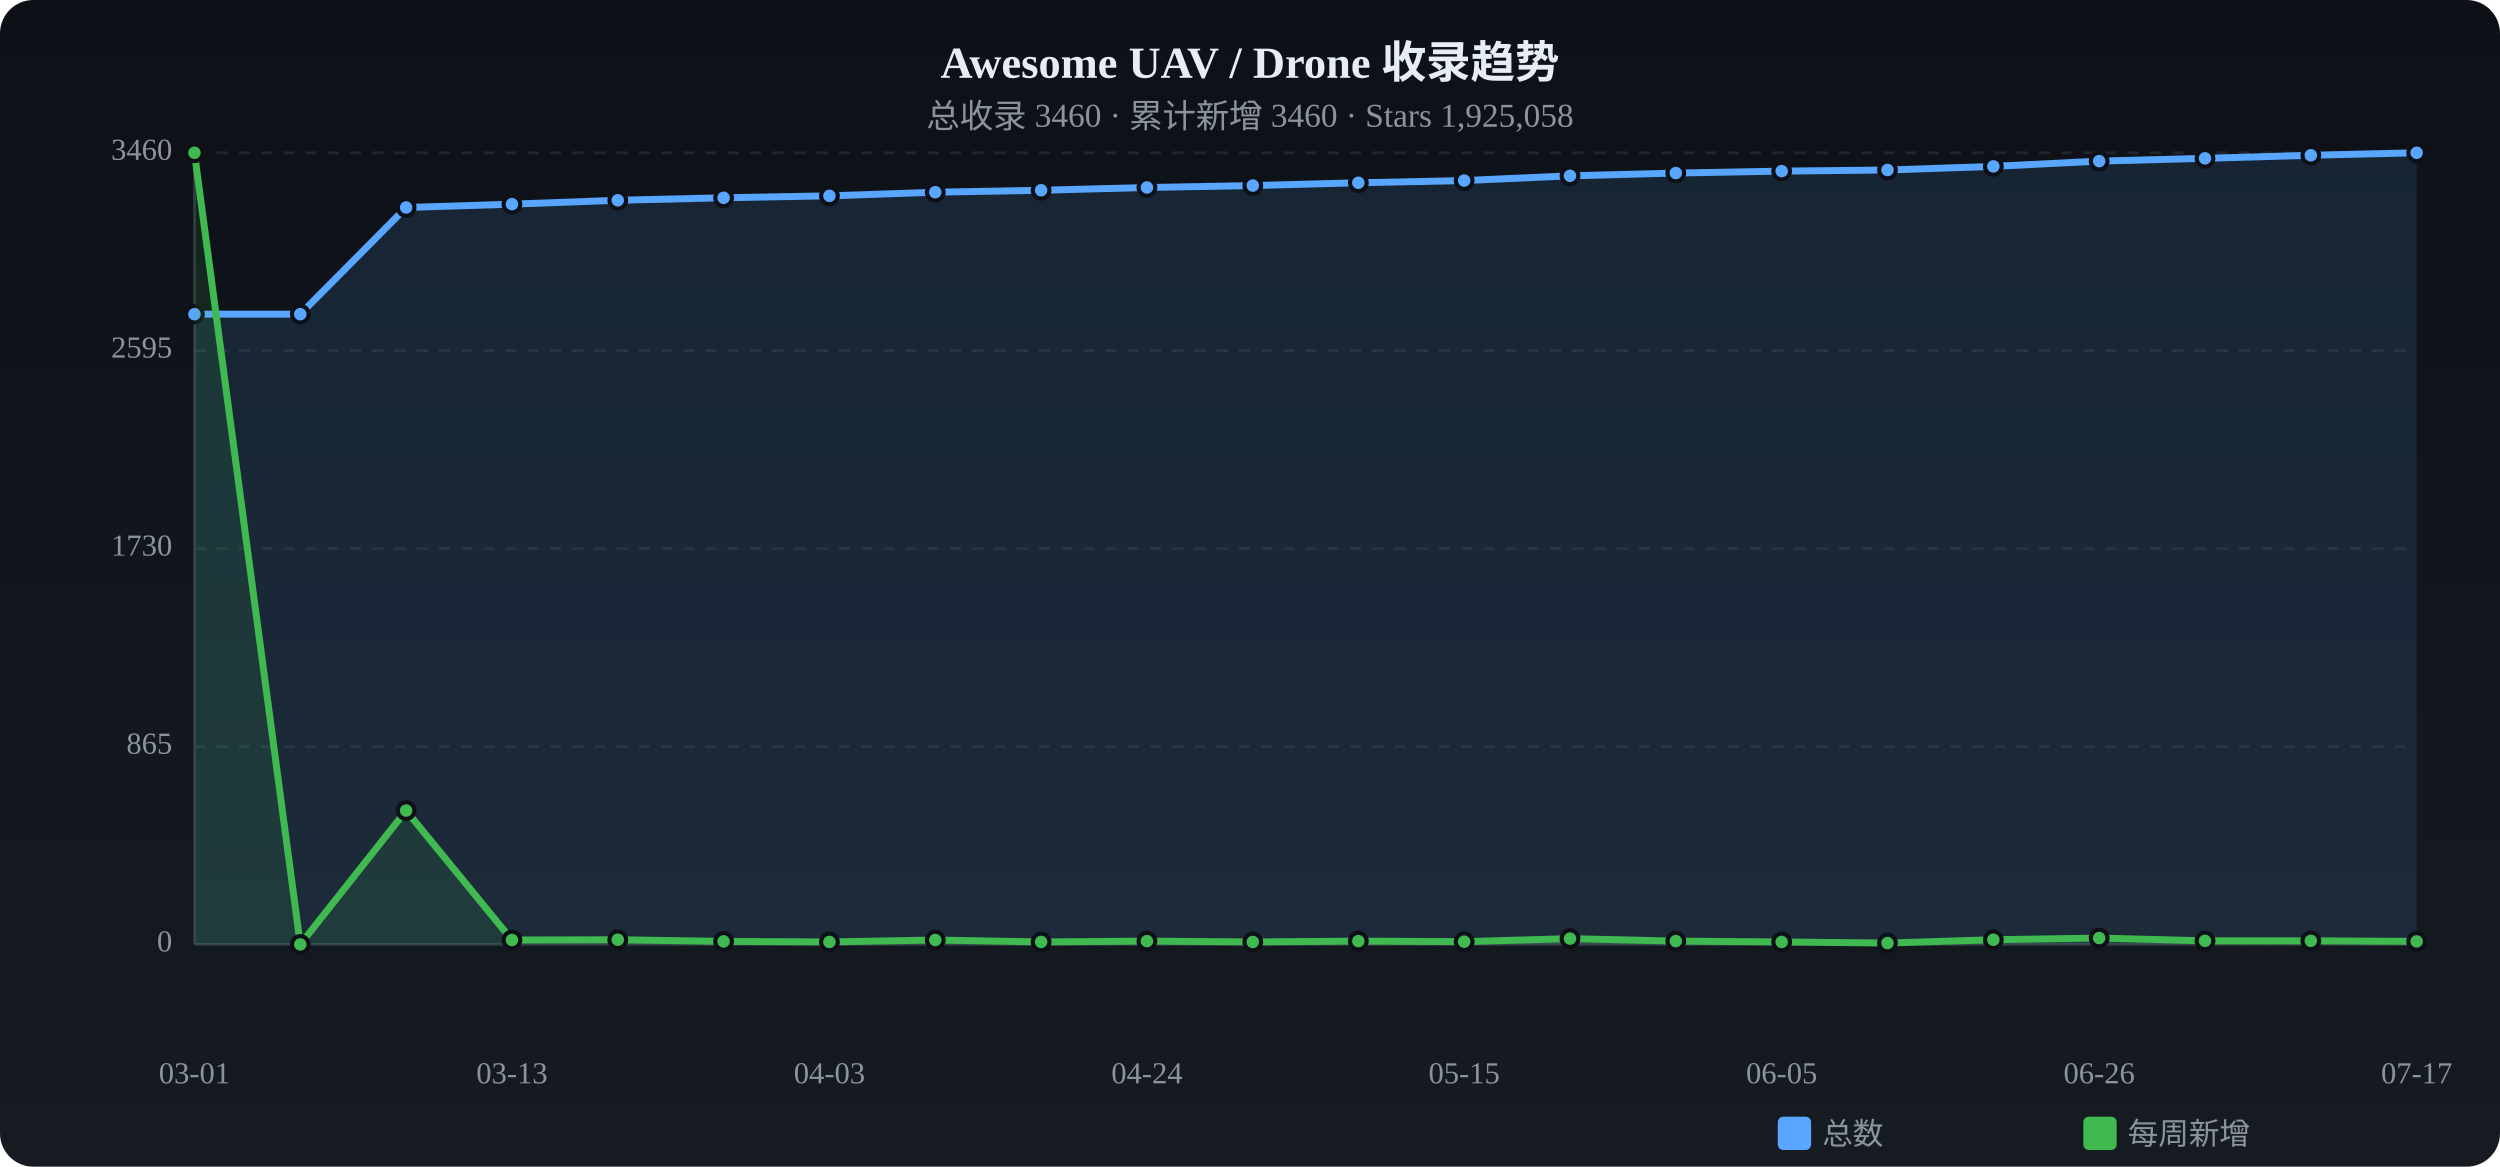
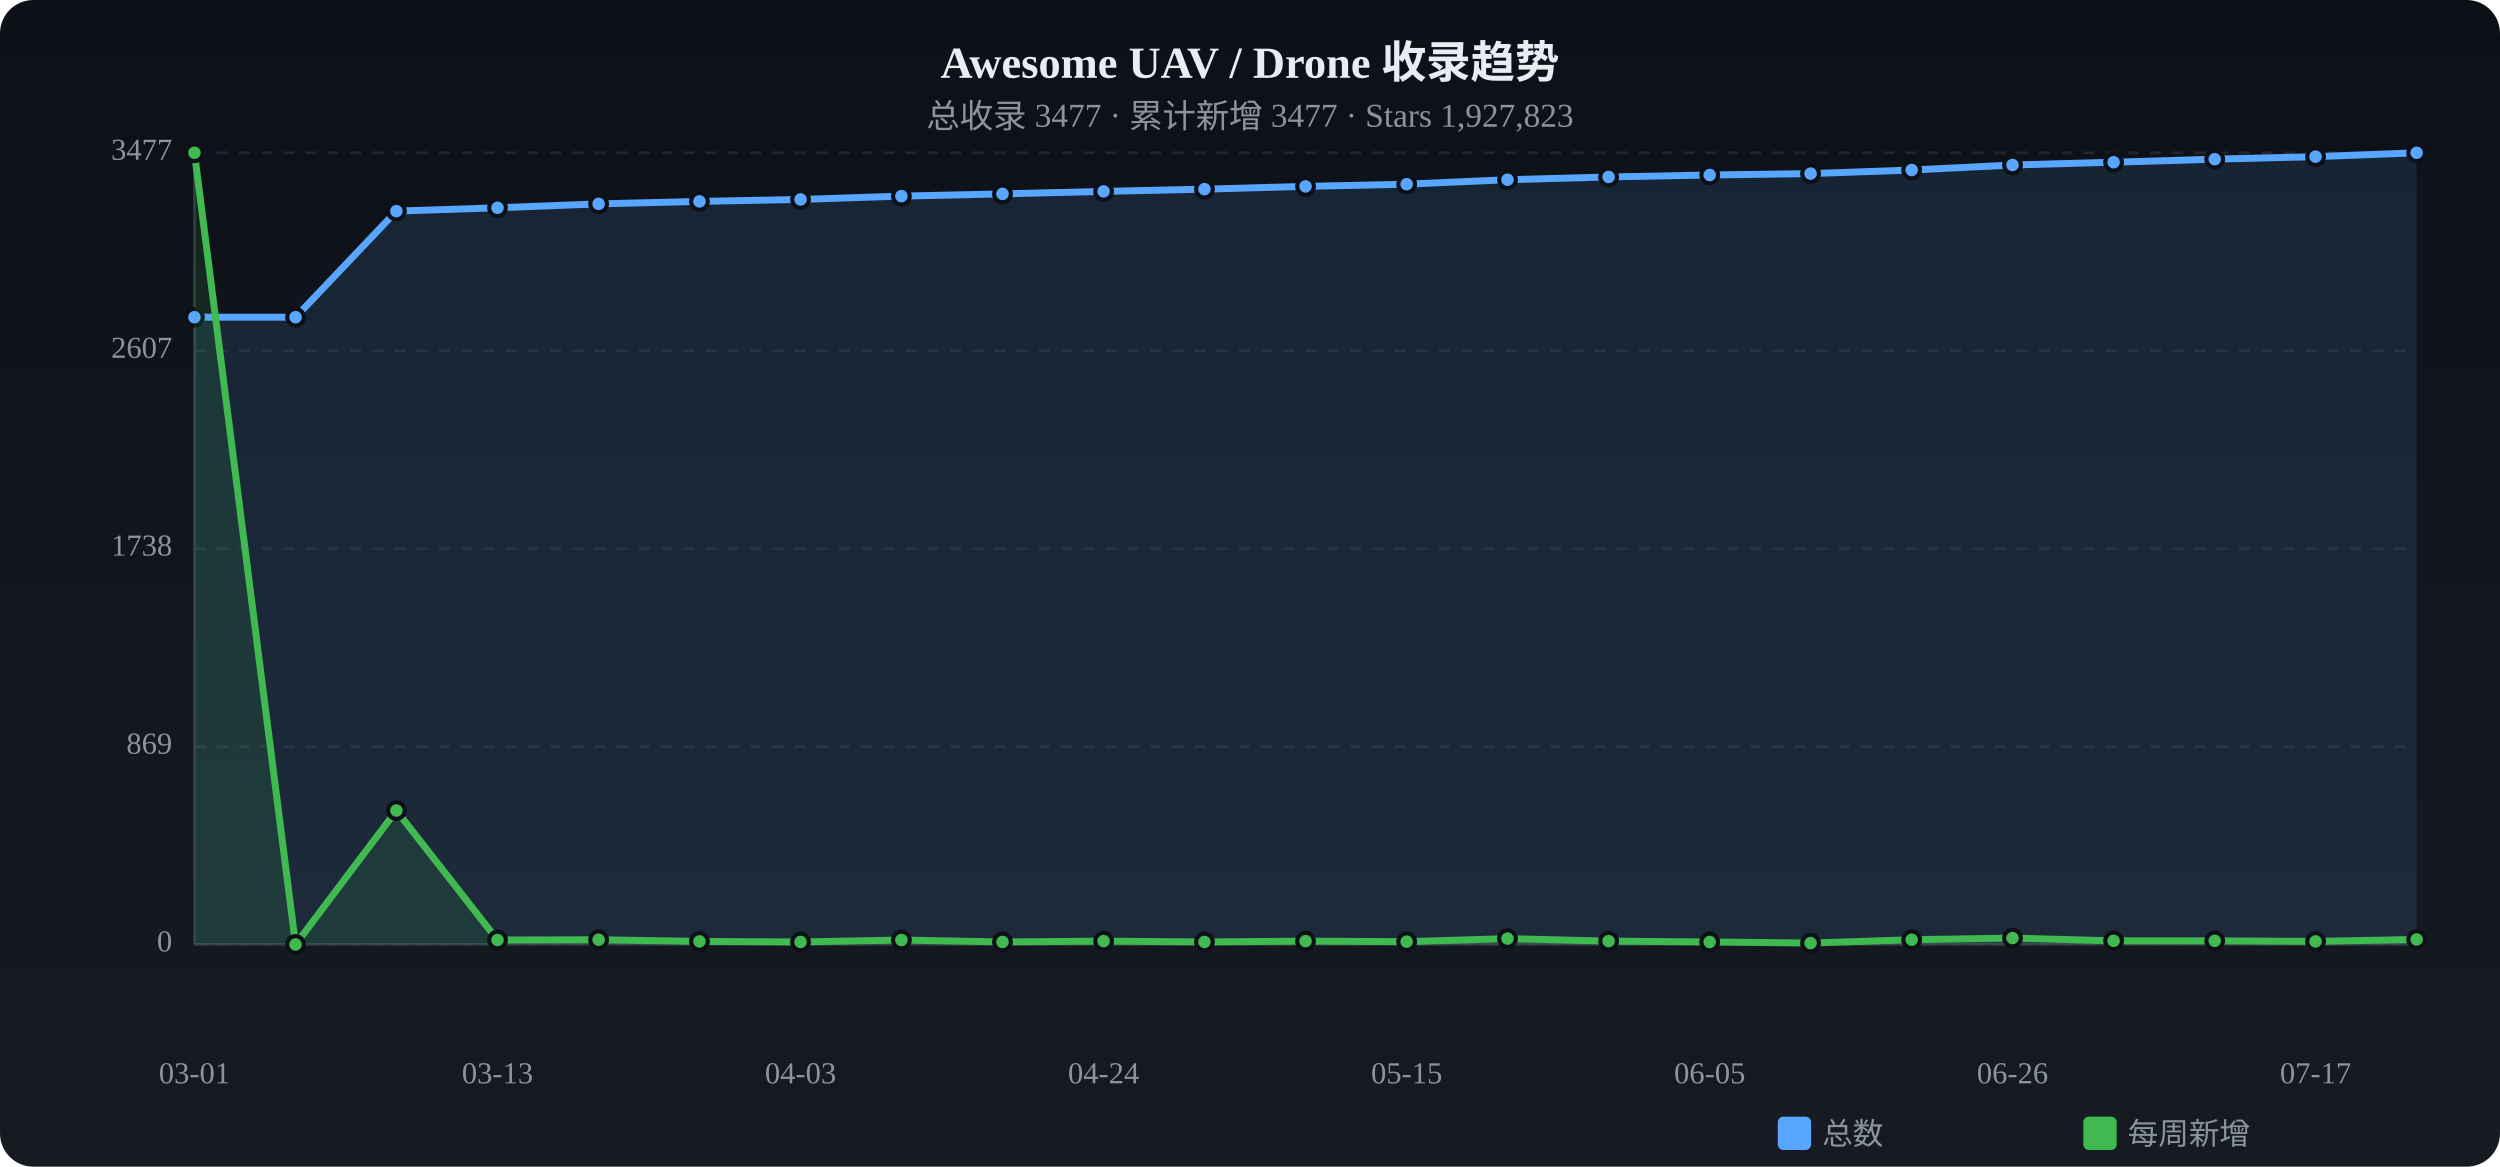
<svg xmlns="http://www.w3.org/2000/svg" viewBox="0 0 900 420" width="900" height="420">
  <defs>
    <linearGradient id="tbg" x1="0%" y1="0%" x2="0%" y2="100%">
      <stop offset="0%" stop-color="#0d1117" />
      <stop offset="100%" stop-color="#161b22" />
    </linearGradient>
  </defs>
  <rect width="900" height="420" rx="12" fill="url(#tbg)" />
  <text x="450.0" y="28" text-anchor="middle" fill="#e6edf3" font-size="16" font-weight="bold">Awesome UAV / Drone 收录趋势</text>
-   <text x="450.0" y="46" text-anchor="middle" fill="#8b949e" font-size="12">总收录 3460 · 累计新增 3460 · Stars 1,925,058</text>
+   <text x="450.0" y="46" text-anchor="middle" fill="#8b949e" font-size="12">总收录 3477 · 累计新增 3477 · Stars 1,927,823</text>
  <text x="62" y="340.0" text-anchor="end" fill="#8b949e" font-size="11" dominant-baseline="middle">0</text>
  <line x1="70" y1="340.0" x2="870" y2="340.0" stroke="#21262d" stroke-dasharray="4 4" />
-   <text x="62" y="268.8" text-anchor="end" fill="#8b949e" font-size="11" dominant-baseline="middle">865</text>
+   <text x="62" y="268.8" text-anchor="end" fill="#8b949e" font-size="11" dominant-baseline="middle">869</text>
  <line x1="70" y1="268.8" x2="870" y2="268.8" stroke="#21262d" stroke-dasharray="4 4" />
-   <text x="62" y="197.5" text-anchor="end" fill="#8b949e" font-size="11" dominant-baseline="middle">1730</text>
+   <text x="62" y="197.5" text-anchor="end" fill="#8b949e" font-size="11" dominant-baseline="middle">1738</text>
  <line x1="70" y1="197.5" x2="870" y2="197.5" stroke="#21262d" stroke-dasharray="4 4" />
-   <text x="62" y="126.2" text-anchor="end" fill="#8b949e" font-size="11" dominant-baseline="middle">2595</text>
-   <line x1="70" y1="126.2" x2="870" y2="126.2" stroke="#21262d" stroke-dasharray="4 4" />
-   <text x="62" y="55.0" text-anchor="end" fill="#8b949e" font-size="11" dominant-baseline="middle">3460</text>
+   <text x="62" y="126.3" text-anchor="end" fill="#8b949e" font-size="11" dominant-baseline="middle">2607</text>
+   <line x1="70" y1="126.3" x2="870" y2="126.3" stroke="#21262d" stroke-dasharray="4 4" />
+   <text x="62" y="55.0" text-anchor="end" fill="#8b949e" font-size="11" dominant-baseline="middle">3477</text>
  <line x1="70" y1="55.0" x2="870" y2="55.0" stroke="#21262d" stroke-dasharray="4 4" />
  <line x1="70" y1="55" x2="70" y2="340" stroke="#30363d" />
  <line x1="70" y1="340" x2="870" y2="340" stroke="#30363d" />
-   <path d="M70.0,113.1 L108.1,113.1 L146.2,74.7 L184.3,73.5 L222.4,72.1 L260.5,71.2 L298.6,70.5 L336.7,69.2 L374.8,68.5 L412.9,67.5 L451.0,66.8 L489.0,65.8 L527.1,65.0 L565.2,63.3 L603.3,62.3 L641.4,61.6 L679.5,61.2 L717.6,59.9 L755.7,58.0 L793.8,57.0 L831.9,55.9 L870.0,55.0 L870.0,340 L70.0,340 Z" fill="#58a6ff" opacity="0.12" />
-   <polyline points="70.0,113.1 108.1,113.1 146.2,74.7 184.3,73.5 222.4,72.1 260.5,71.2 298.6,70.5 336.7,69.2 374.8,68.5 412.9,67.5 451.0,66.8 489.0,65.8 527.1,65.0 565.2,63.3 603.3,62.3 641.4,61.6 679.5,61.2 717.6,59.9 755.7,58.0 793.8,57.0 831.9,55.9 870.0,55.0" fill="none" stroke="#58a6ff" stroke-width="2.5" stroke-linecap="round" stroke-linejoin="round" />
-   <circle cx="70.0" cy="113.1" r="3" fill="#58a6ff" stroke="#0d1117" stroke-width="1.5" />
-   <circle cx="108.1" cy="113.1" r="3" fill="#58a6ff" stroke="#0d1117" stroke-width="1.5" />
-   <circle cx="146.2" cy="74.7" r="3" fill="#58a6ff" stroke="#0d1117" stroke-width="1.5" />
-   <circle cx="184.3" cy="73.5" r="3" fill="#58a6ff" stroke="#0d1117" stroke-width="1.5" />
-   <circle cx="222.4" cy="72.1" r="3" fill="#58a6ff" stroke="#0d1117" stroke-width="1.5" />
-   <circle cx="260.5" cy="71.2" r="3" fill="#58a6ff" stroke="#0d1117" stroke-width="1.5" />
-   <circle cx="298.6" cy="70.5" r="3" fill="#58a6ff" stroke="#0d1117" stroke-width="1.5" />
-   <circle cx="336.7" cy="69.2" r="3" fill="#58a6ff" stroke="#0d1117" stroke-width="1.5" />
-   <circle cx="374.8" cy="68.5" r="3" fill="#58a6ff" stroke="#0d1117" stroke-width="1.5" />
-   <circle cx="412.9" cy="67.5" r="3" fill="#58a6ff" stroke="#0d1117" stroke-width="1.5" />
-   <circle cx="451.0" cy="66.8" r="3" fill="#58a6ff" stroke="#0d1117" stroke-width="1.5" />
-   <circle cx="489.0" cy="65.8" r="3" fill="#58a6ff" stroke="#0d1117" stroke-width="1.5" />
-   <circle cx="527.1" cy="65.0" r="3" fill="#58a6ff" stroke="#0d1117" stroke-width="1.5" />
-   <circle cx="565.2" cy="63.3" r="3" fill="#58a6ff" stroke="#0d1117" stroke-width="1.5" />
-   <circle cx="603.3" cy="62.3" r="3" fill="#58a6ff" stroke="#0d1117" stroke-width="1.5" />
-   <circle cx="641.4" cy="61.6" r="3" fill="#58a6ff" stroke="#0d1117" stroke-width="1.5" />
-   <circle cx="679.5" cy="61.2" r="3" fill="#58a6ff" stroke="#0d1117" stroke-width="1.5" />
-   <circle cx="717.6" cy="59.9" r="3" fill="#58a6ff" stroke="#0d1117" stroke-width="1.5" />
-   <circle cx="755.7" cy="58.0" r="3" fill="#58a6ff" stroke="#0d1117" stroke-width="1.5" />
-   <circle cx="793.8" cy="57.0" r="3" fill="#58a6ff" stroke="#0d1117" stroke-width="1.5" />
-   <circle cx="831.9" cy="55.9" r="3" fill="#58a6ff" stroke="#0d1117" stroke-width="1.5" />
+   <path d="M70.0,114.2 L106.4,114.2 L142.7,76.0 L179.1,74.8 L215.5,73.4 L251.8,72.5 L288.2,71.8 L324.5,70.6 L360.9,69.8 L397.3,68.9 L433.6,68.1 L470.0,67.1 L506.4,66.3 L542.7,64.7 L579.1,63.7 L615.5,63.0 L651.8,62.5 L688.2,61.2 L724.5,59.4 L760.9,58.4 L797.3,57.3 L833.6,56.4 L870.0,55.0 L870.0,340 L70.0,340 Z" fill="#58a6ff" opacity="0.12" />
+   <polyline points="70.0,114.2 106.4,114.2 142.7,76.0 179.1,74.8 215.5,73.4 251.8,72.5 288.2,71.8 324.5,70.6 360.9,69.8 397.3,68.9 433.6,68.1 470.0,67.1 506.4,66.3 542.7,64.7 579.1,63.7 615.5,63.0 651.8,62.5 688.2,61.2 724.5,59.4 760.9,58.4 797.3,57.3 833.6,56.4 870.0,55.0" fill="none" stroke="#58a6ff" stroke-width="2.5" stroke-linecap="round" stroke-linejoin="round" />
+   <circle cx="70.0" cy="114.2" r="3" fill="#58a6ff" stroke="#0d1117" stroke-width="1.5" />
+   <circle cx="106.4" cy="114.2" r="3" fill="#58a6ff" stroke="#0d1117" stroke-width="1.5" />
+   <circle cx="142.7" cy="76.0" r="3" fill="#58a6ff" stroke="#0d1117" stroke-width="1.5" />
+   <circle cx="179.1" cy="74.8" r="3" fill="#58a6ff" stroke="#0d1117" stroke-width="1.5" />
+   <circle cx="215.5" cy="73.4" r="3" fill="#58a6ff" stroke="#0d1117" stroke-width="1.5" />
+   <circle cx="251.8" cy="72.5" r="3" fill="#58a6ff" stroke="#0d1117" stroke-width="1.5" />
+   <circle cx="288.2" cy="71.8" r="3" fill="#58a6ff" stroke="#0d1117" stroke-width="1.5" />
+   <circle cx="324.5" cy="70.6" r="3" fill="#58a6ff" stroke="#0d1117" stroke-width="1.5" />
+   <circle cx="360.9" cy="69.8" r="3" fill="#58a6ff" stroke="#0d1117" stroke-width="1.5" />
+   <circle cx="397.3" cy="68.9" r="3" fill="#58a6ff" stroke="#0d1117" stroke-width="1.5" />
+   <circle cx="433.6" cy="68.1" r="3" fill="#58a6ff" stroke="#0d1117" stroke-width="1.5" />
+   <circle cx="470.0" cy="67.1" r="3" fill="#58a6ff" stroke="#0d1117" stroke-width="1.5" />
+   <circle cx="506.4" cy="66.3" r="3" fill="#58a6ff" stroke="#0d1117" stroke-width="1.5" />
+   <circle cx="542.7" cy="64.7" r="3" fill="#58a6ff" stroke="#0d1117" stroke-width="1.5" />
+   <circle cx="579.1" cy="63.7" r="3" fill="#58a6ff" stroke="#0d1117" stroke-width="1.5" />
+   <circle cx="615.5" cy="63.0" r="3" fill="#58a6ff" stroke="#0d1117" stroke-width="1.5" />
+   <circle cx="651.8" cy="62.5" r="3" fill="#58a6ff" stroke="#0d1117" stroke-width="1.5" />
+   <circle cx="688.2" cy="61.2" r="3" fill="#58a6ff" stroke="#0d1117" stroke-width="1.5" />
+   <circle cx="724.5" cy="59.4" r="3" fill="#58a6ff" stroke="#0d1117" stroke-width="1.5" />
+   <circle cx="760.9" cy="58.4" r="3" fill="#58a6ff" stroke="#0d1117" stroke-width="1.5" />
+   <circle cx="797.3" cy="57.3" r="3" fill="#58a6ff" stroke="#0d1117" stroke-width="1.5" />
+   <circle cx="833.6" cy="56.4" r="3" fill="#58a6ff" stroke="#0d1117" stroke-width="1.5" />
  <circle cx="870.0" cy="55.0" r="3" fill="#58a6ff" stroke="#0d1117" stroke-width="1.5" />
-   <path d="M70.0,55.0 L108.1,340.0 L146.2,291.8 L184.3,338.4 L222.4,338.3 L260.5,338.9 L298.6,339.1 L336.7,338.4 L374.8,339.1 L412.9,338.8 L451.0,339.1 L489.0,338.8 L527.1,339.0 L565.2,337.9 L603.3,338.8 L641.4,339.1 L679.5,339.5 L717.6,338.3 L755.7,337.7 L793.8,338.7 L831.9,338.7 L870.0,338.9 L870.0,340 L70.0,340 Z" fill="#3fb950" opacity="0.12" />
-   <polyline points="70.0,55.0 108.1,340.0 146.2,291.8 184.3,338.4 222.4,338.3 260.5,338.9 298.6,339.1 336.7,338.4 374.8,339.1 412.9,338.8 451.0,339.1 489.0,338.8 527.1,339.0 565.2,337.9 603.3,338.8 641.4,339.1 679.5,339.5 717.6,338.3 755.7,337.7 793.8,338.7 831.9,338.7 870.0,338.9" fill="none" stroke="#3fb950" stroke-width="2.5" stroke-linecap="round" stroke-linejoin="round" />
+   <path d="M70.0,55.0 L106.4,340.0 L142.7,291.8 L179.1,338.4 L215.5,338.3 L251.8,338.9 L288.2,339.1 L324.5,338.4 L360.9,339.1 L397.3,338.8 L433.6,339.1 L470.0,338.8 L506.4,339.0 L542.7,337.9 L579.1,338.8 L615.5,339.1 L651.8,339.5 L688.2,338.3 L724.5,337.7 L760.9,338.7 L797.3,338.7 L833.6,338.9 L870.0,338.2 L870.0,340 L70.0,340 Z" fill="#3fb950" opacity="0.12" />
+   <polyline points="70.0,55.0 106.4,340.0 142.7,291.8 179.1,338.4 215.5,338.3 251.8,338.9 288.2,339.1 324.5,338.4 360.9,339.1 397.3,338.8 433.6,339.1 470.0,338.8 506.4,339.0 542.7,337.9 579.1,338.8 615.5,339.1 651.8,339.5 688.2,338.3 724.5,337.7 760.9,338.7 797.3,338.7 833.6,338.9 870.0,338.2" fill="none" stroke="#3fb950" stroke-width="2.5" stroke-linecap="round" stroke-linejoin="round" />
  <circle cx="70.0" cy="55.0" r="3" fill="#3fb950" stroke="#0d1117" stroke-width="1.5" />
-   <circle cx="108.1" cy="340.0" r="3" fill="#3fb950" stroke="#0d1117" stroke-width="1.5" />
-   <circle cx="146.2" cy="291.8" r="3" fill="#3fb950" stroke="#0d1117" stroke-width="1.5" />
-   <circle cx="184.3" cy="338.4" r="3" fill="#3fb950" stroke="#0d1117" stroke-width="1.5" />
-   <circle cx="222.4" cy="338.3" r="3" fill="#3fb950" stroke="#0d1117" stroke-width="1.5" />
-   <circle cx="260.5" cy="338.9" r="3" fill="#3fb950" stroke="#0d1117" stroke-width="1.5" />
-   <circle cx="298.6" cy="339.1" r="3" fill="#3fb950" stroke="#0d1117" stroke-width="1.5" />
-   <circle cx="336.7" cy="338.4" r="3" fill="#3fb950" stroke="#0d1117" stroke-width="1.5" />
-   <circle cx="374.8" cy="339.1" r="3" fill="#3fb950" stroke="#0d1117" stroke-width="1.5" />
-   <circle cx="412.9" cy="338.8" r="3" fill="#3fb950" stroke="#0d1117" stroke-width="1.5" />
-   <circle cx="451.0" cy="339.1" r="3" fill="#3fb950" stroke="#0d1117" stroke-width="1.5" />
-   <circle cx="489.0" cy="338.8" r="3" fill="#3fb950" stroke="#0d1117" stroke-width="1.5" />
-   <circle cx="527.1" cy="339.0" r="3" fill="#3fb950" stroke="#0d1117" stroke-width="1.5" />
-   <circle cx="565.2" cy="337.9" r="3" fill="#3fb950" stroke="#0d1117" stroke-width="1.5" />
-   <circle cx="603.3" cy="338.8" r="3" fill="#3fb950" stroke="#0d1117" stroke-width="1.5" />
-   <circle cx="641.4" cy="339.1" r="3" fill="#3fb950" stroke="#0d1117" stroke-width="1.5" />
-   <circle cx="679.5" cy="339.5" r="3" fill="#3fb950" stroke="#0d1117" stroke-width="1.5" />
-   <circle cx="717.6" cy="338.3" r="3" fill="#3fb950" stroke="#0d1117" stroke-width="1.5" />
-   <circle cx="755.7" cy="337.7" r="3" fill="#3fb950" stroke="#0d1117" stroke-width="1.5" />
-   <circle cx="793.8" cy="338.7" r="3" fill="#3fb950" stroke="#0d1117" stroke-width="1.5" />
-   <circle cx="831.9" cy="338.7" r="3" fill="#3fb950" stroke="#0d1117" stroke-width="1.5" />
-   <circle cx="870.0" cy="338.9" r="3" fill="#3fb950" stroke="#0d1117" stroke-width="1.5" />
+   <circle cx="106.4" cy="340.0" r="3" fill="#3fb950" stroke="#0d1117" stroke-width="1.5" />
+   <circle cx="142.7" cy="291.8" r="3" fill="#3fb950" stroke="#0d1117" stroke-width="1.5" />
+   <circle cx="179.1" cy="338.4" r="3" fill="#3fb950" stroke="#0d1117" stroke-width="1.5" />
+   <circle cx="215.5" cy="338.3" r="3" fill="#3fb950" stroke="#0d1117" stroke-width="1.5" />
+   <circle cx="251.8" cy="338.9" r="3" fill="#3fb950" stroke="#0d1117" stroke-width="1.5" />
+   <circle cx="288.2" cy="339.1" r="3" fill="#3fb950" stroke="#0d1117" stroke-width="1.5" />
+   <circle cx="324.5" cy="338.4" r="3" fill="#3fb950" stroke="#0d1117" stroke-width="1.5" />
+   <circle cx="360.9" cy="339.1" r="3" fill="#3fb950" stroke="#0d1117" stroke-width="1.5" />
+   <circle cx="397.3" cy="338.8" r="3" fill="#3fb950" stroke="#0d1117" stroke-width="1.5" />
+   <circle cx="433.6" cy="339.1" r="3" fill="#3fb950" stroke="#0d1117" stroke-width="1.5" />
+   <circle cx="470.0" cy="338.8" r="3" fill="#3fb950" stroke="#0d1117" stroke-width="1.5" />
+   <circle cx="506.4" cy="339.0" r="3" fill="#3fb950" stroke="#0d1117" stroke-width="1.5" />
+   <circle cx="542.7" cy="337.9" r="3" fill="#3fb950" stroke="#0d1117" stroke-width="1.5" />
+   <circle cx="579.1" cy="338.8" r="3" fill="#3fb950" stroke="#0d1117" stroke-width="1.5" />
+   <circle cx="615.5" cy="339.1" r="3" fill="#3fb950" stroke="#0d1117" stroke-width="1.5" />
+   <circle cx="651.8" cy="339.5" r="3" fill="#3fb950" stroke="#0d1117" stroke-width="1.5" />
+   <circle cx="688.2" cy="338.3" r="3" fill="#3fb950" stroke="#0d1117" stroke-width="1.5" />
+   <circle cx="724.5" cy="337.7" r="3" fill="#3fb950" stroke="#0d1117" stroke-width="1.5" />
+   <circle cx="760.9" cy="338.7" r="3" fill="#3fb950" stroke="#0d1117" stroke-width="1.5" />
+   <circle cx="797.3" cy="338.7" r="3" fill="#3fb950" stroke="#0d1117" stroke-width="1.5" />
+   <circle cx="833.6" cy="338.9" r="3" fill="#3fb950" stroke="#0d1117" stroke-width="1.5" />
+   <circle cx="870.0" cy="338.2" r="3" fill="#3fb950" stroke="#0d1117" stroke-width="1.5" />
  <text x="70.0" y="390" text-anchor="middle" fill="#8b949e" font-size="11">03-01</text>
-   <text x="184.3" y="390" text-anchor="middle" fill="#8b949e" font-size="11">03-13</text>
-   <text x="298.6" y="390" text-anchor="middle" fill="#8b949e" font-size="11">04-03</text>
-   <text x="412.9" y="390" text-anchor="middle" fill="#8b949e" font-size="11">04-24</text>
-   <text x="527.1" y="390" text-anchor="middle" fill="#8b949e" font-size="11">05-15</text>
-   <text x="641.4" y="390" text-anchor="middle" fill="#8b949e" font-size="11">06-05</text>
-   <text x="755.7" y="390" text-anchor="middle" fill="#8b949e" font-size="11">06-26</text>
-   <text x="870.0" y="390" text-anchor="middle" fill="#8b949e" font-size="11">07-17</text>
+   <text x="179.1" y="390" text-anchor="middle" fill="#8b949e" font-size="11">03-13</text>
+   <text x="288.2" y="390" text-anchor="middle" fill="#8b949e" font-size="11">04-03</text>
+   <text x="397.3" y="390" text-anchor="middle" fill="#8b949e" font-size="11">04-24</text>
+   <text x="506.4" y="390" text-anchor="middle" fill="#8b949e" font-size="11">05-15</text>
+   <text x="615.5" y="390" text-anchor="middle" fill="#8b949e" font-size="11">06-05</text>
+   <text x="724.5" y="390" text-anchor="middle" fill="#8b949e" font-size="11">06-26</text>
+   <text x="833.6" y="390" text-anchor="middle" fill="#8b949e" font-size="11">07-17</text>
  <rect x="640" y="402" width="12" height="12" rx="2" fill="#58a6ff" />
  <text x="656" y="412" fill="#8b949e" font-size="11">总数</text>
  <rect x="750" y="402" width="12" height="12" rx="2" fill="#3fb950" />
  <text x="766" y="412" fill="#8b949e" font-size="11">每周新增</text>
</svg>
